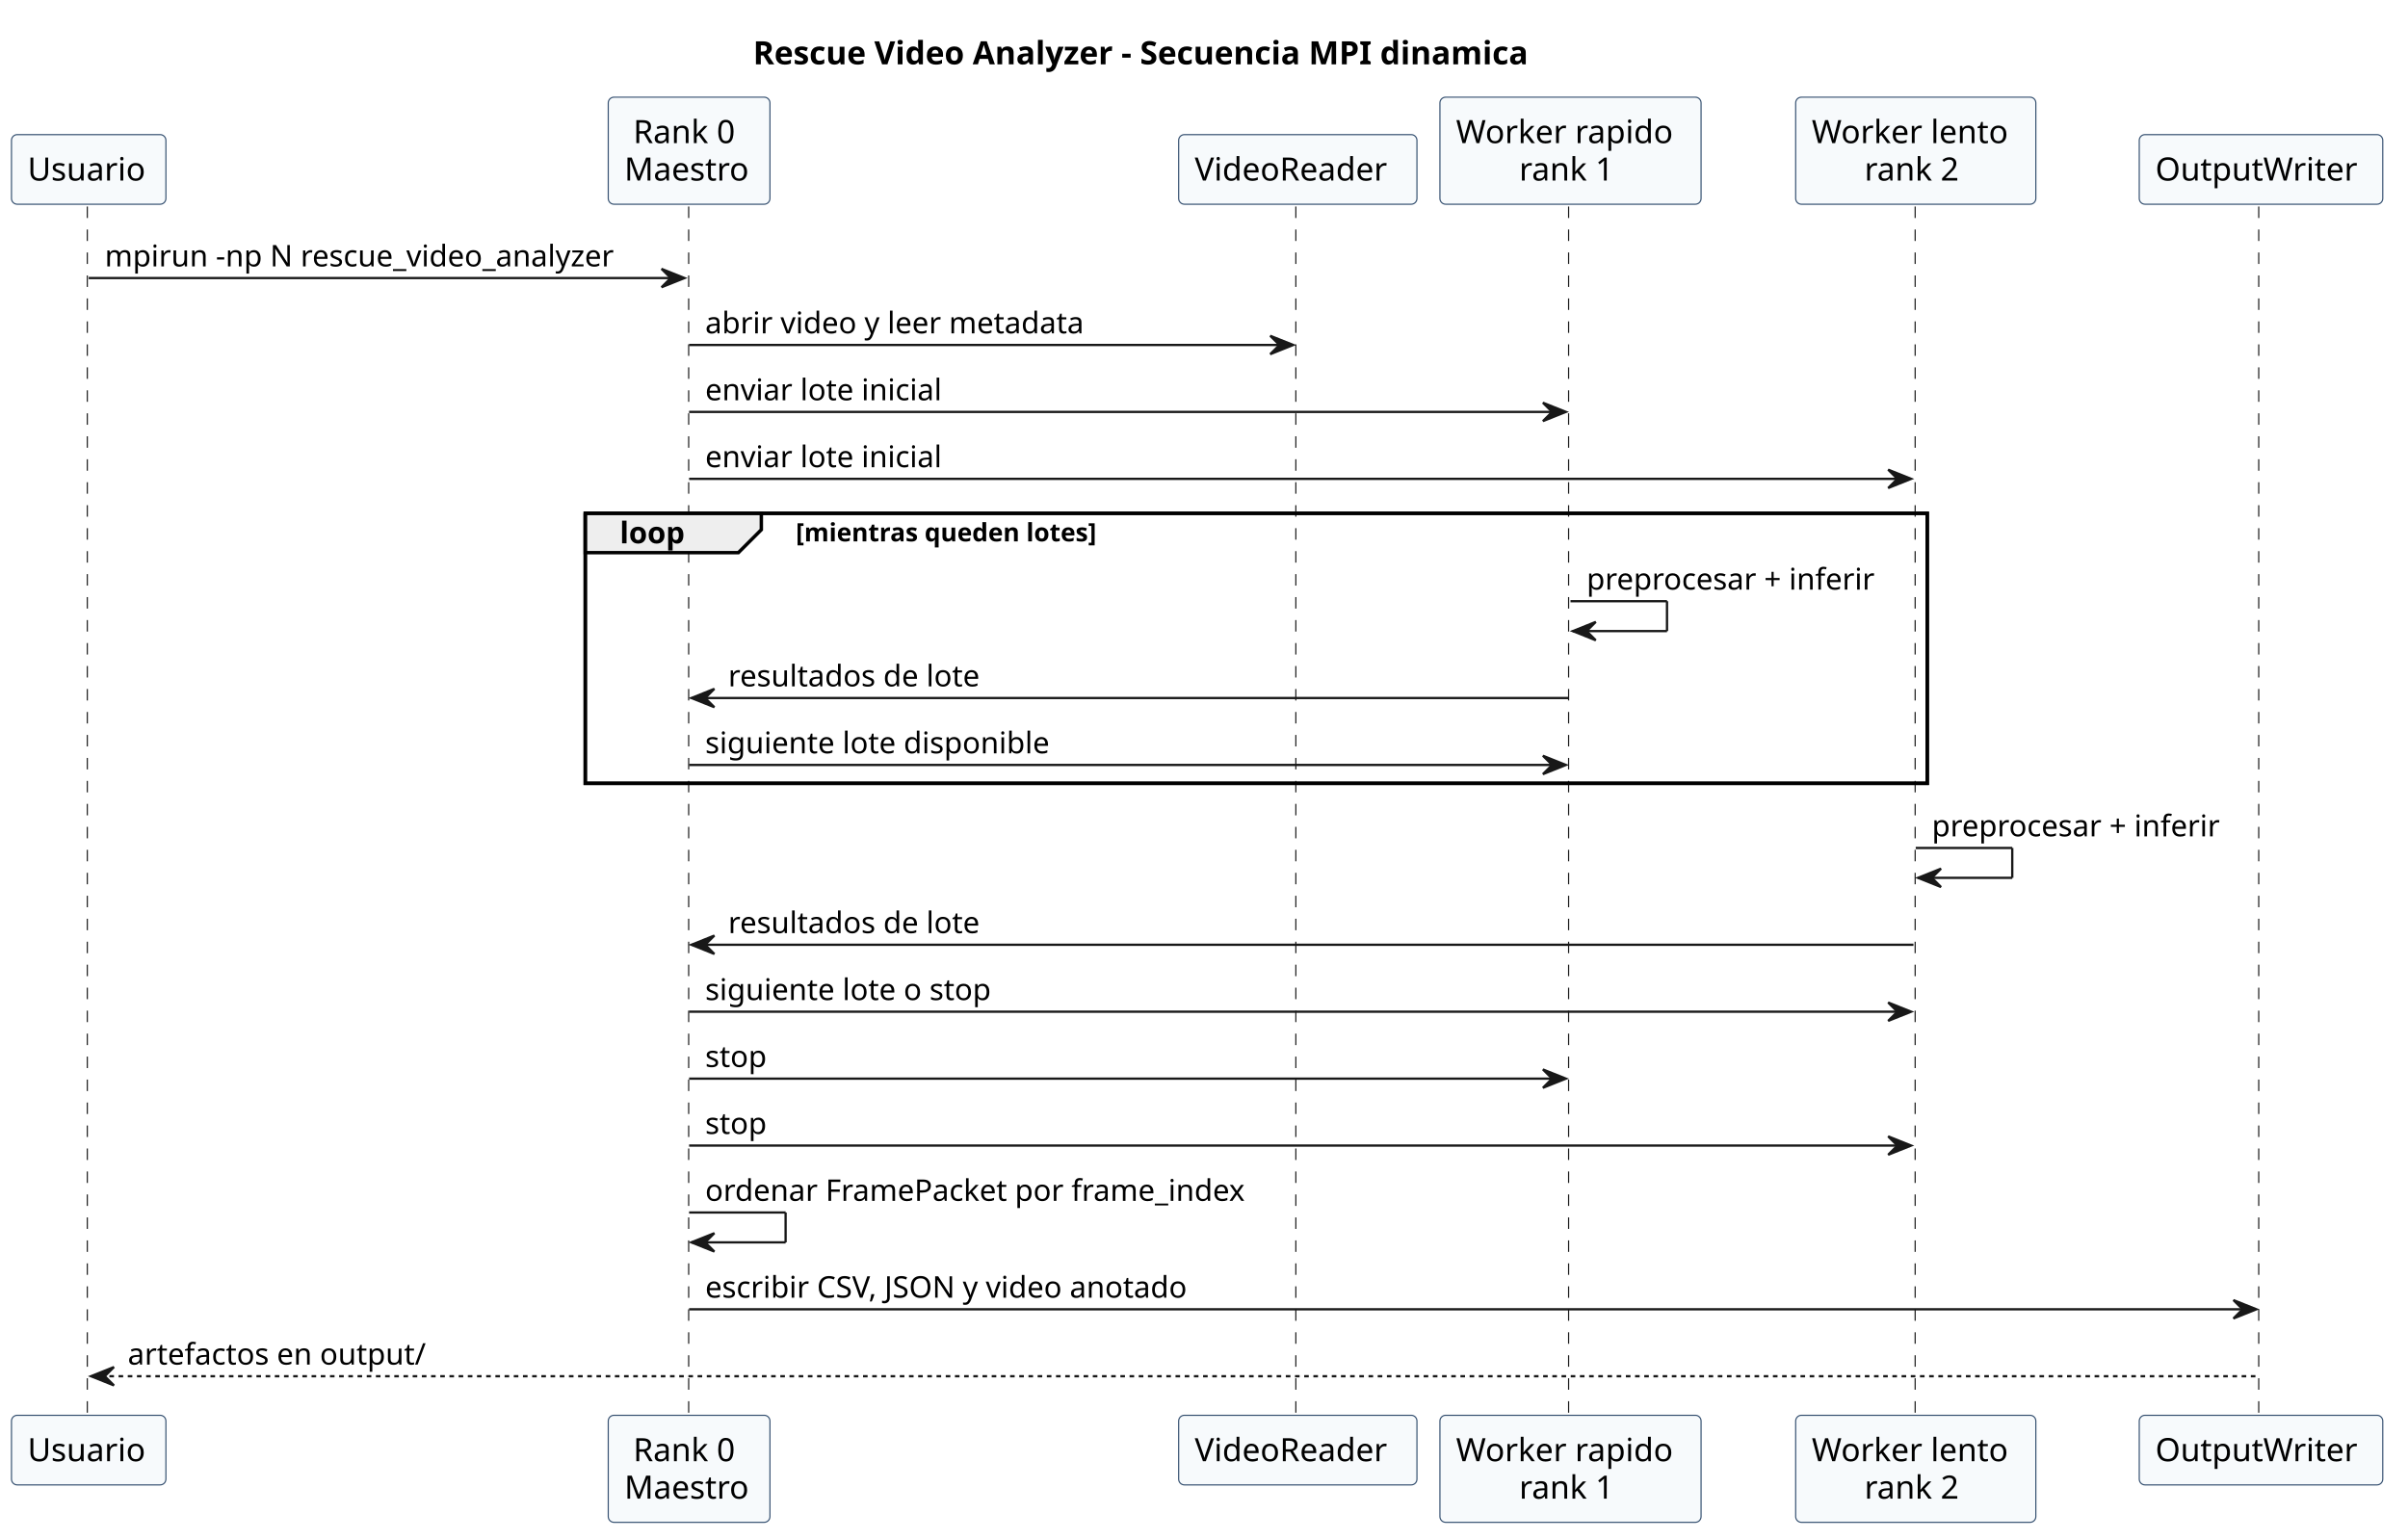
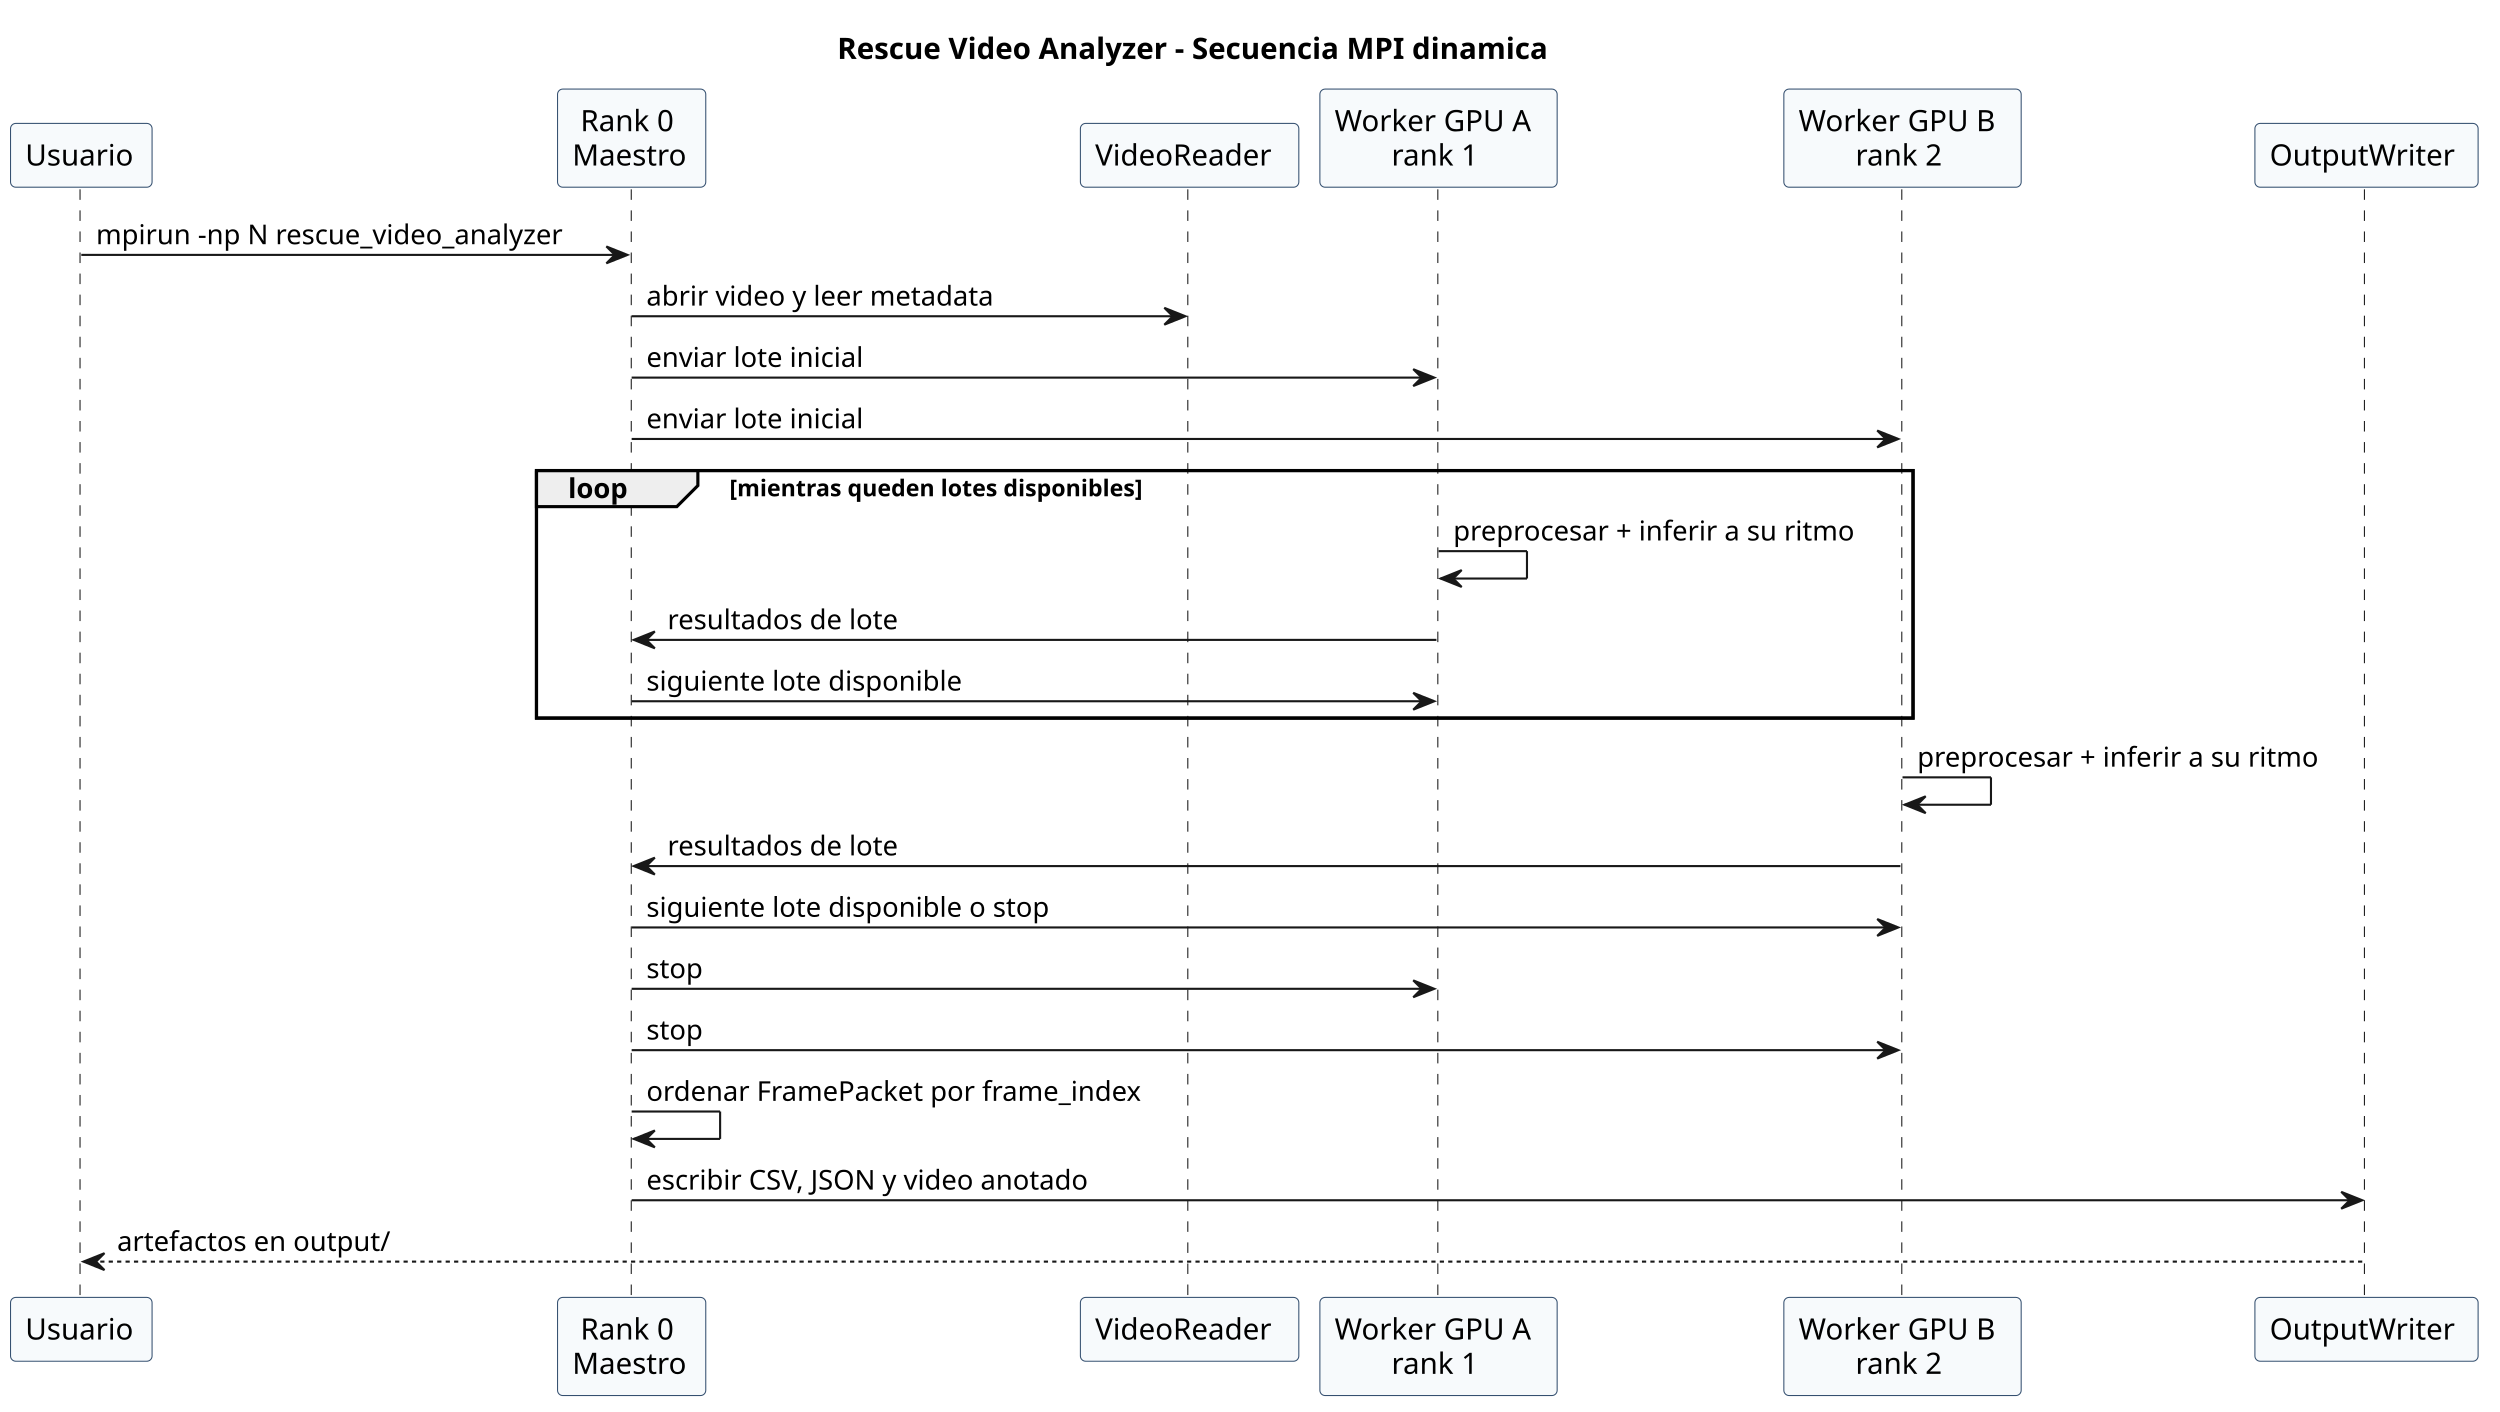
- <svg xmlns="http://www.w3.org/2000/svg" contentStyleType="text/css" data-diagram-type="SEQUENCE" height="670px" preserveAspectRatio="none" style="width:1048px;height:670px;background:#FFFFFF;" version="1.1" viewBox="0 0 1048 670" width="1048px" zoomAndPan="magnify">
+ <svg xmlns="http://www.w3.org/2000/svg" contentStyleType="text/css" data-diagram-type="SEQUENCE" height="670px" preserveAspectRatio="none" style="width:1187px;height:670px;background:#FFFFFF;" version="1.1" viewBox="0 0 1187 670" width="1187px" zoomAndPan="magnify">
  <defs />
  <g>
    <g class="title" data-source-line="1">
-       <text fill="#000000" font-family="sans-serif" font-size="14" font-weight="700" lengthAdjust="spacing" textLength="385.533" x="327.74" y="27.995">Rescue Video Analyzer - Secuencia MPI dinamica</text>
+       <text fill="#000000" font-family="sans-serif" font-size="14" font-weight="700" lengthAdjust="spacing" textLength="385.533" x="397.537" y="27.995">Rescue Video Analyzer - Secuencia MPI dinamica</text>
    </g>
-     <rect fill="none" height="117.531" style="stroke:#000000;stroke-width:1.5;" width="584.044" x="254.721" y="223.422" />
+     <rect fill="none" height="117.531" style="stroke:#000000;stroke-width:1.5;" width="653.592" x="254.721" y="223.422" />
    <g class="participant-lifeline" data-entity-uid="part1" data-qualified-name="User" data-source-line="9" id="part1-lifeline">
      <g>
        <rect fill="#000000" fill-opacity="0" height="527.125" width="8" x="34.602" y="89.891" />
        <line style="stroke:#181818;stroke-width:0.5;stroke-dasharray:5,5;" x1="38" x2="38" y1="89.891" y2="617.016" />
      </g>
    </g>
    <g class="participant-lifeline" data-entity-uid="part2" data-qualified-name="Master" data-source-line="10" id="part2-lifeline">
      <g>
        <rect fill="#000000" fill-opacity="0" height="527.125" width="8" x="295.909" y="89.891" />
        <line style="stroke:#181818;stroke-width:0.5;stroke-dasharray:5,5;" x1="299.721" x2="299.721" y1="89.891" y2="617.016" />
      </g>
    </g>
    <g class="participant-lifeline" data-entity-uid="part3" data-qualified-name="Reader" data-source-line="11" id="part3-lifeline">
      <g>
        <rect fill="#000000" fill-opacity="0" height="527.125" width="8" x="560.826" y="89.891" />
        <line style="stroke:#181818;stroke-width:0.5;stroke-dasharray:5,5;" x1="563.972" x2="563.972" y1="89.891" y2="617.016" />
      </g>
    </g>
-     <g class="participant-lifeline" data-entity-uid="part4" data-qualified-name="Fast" data-source-line="12" id="part4-lifeline">
+     <g class="participant-lifeline" data-entity-uid="part4" data-qualified-name="WorkerA" data-source-line="12" id="part4-lifeline">
      <g>
-         <rect fill="#000000" fill-opacity="0" height="527.125" width="8" x="679.507" y="89.891" />
+         <rect fill="#000000" fill-opacity="0" height="527.125" width="8" x="679.008" y="89.891" />
        <line style="stroke:#181818;stroke-width:0.5;stroke-dasharray:5,5;" x1="682.68" x2="682.68" y1="89.891" y2="617.016" />
      </g>
    </g>
-     <g class="participant-lifeline" data-entity-uid="part5" data-qualified-name="Slow" data-source-line="13" id="part5-lifeline">
+     <g class="participant-lifeline" data-entity-uid="part5" data-qualified-name="WorkerB" data-source-line="13" id="part5-lifeline">
      <g>
-         <rect fill="#000000" fill-opacity="0" height="527.125" width="8" x="829.766" y="89.891" />
-         <line style="stroke:#181818;stroke-width:0.5;stroke-dasharray:5,5;" x1="833.505" x2="833.505" y1="89.891" y2="617.016" />
+         <rect fill="#000000" fill-opacity="0" height="527.125" width="8" x="899.313" y="89.891" />
+         <line style="stroke:#181818;stroke-width:0.5;stroke-dasharray:5,5;" x1="902.971" x2="902.971" y1="89.891" y2="617.016" />
      </g>
    </g>
    <g class="participant-lifeline" data-entity-uid="part6" data-qualified-name="Writer" data-source-line="14" id="part6-lifeline">
      <g>
-         <rect fill="#000000" fill-opacity="0" height="527.125" width="8" x="980.024" y="89.891" />
-         <line style="stroke:#181818;stroke-width:0.5;stroke-dasharray:5,5;" x1="983.036" x2="983.036" y1="89.891" y2="617.016" />
+         <rect fill="#000000" fill-opacity="0" height="527.125" width="8" x="1119.618" y="89.891" />
+         <line style="stroke:#181818;stroke-width:0.5;stroke-dasharray:5,5;" x1="1122.629" x2="1122.629" y1="89.891" y2="617.016" />
      </g>
    </g>
    <g class="participant participant-head" data-entity-uid="part1" data-qualified-name="User" data-source-line="9" id="part1-head">
      <rect fill="#F7FAFC" height="30.297" rx="2.5" ry="2.5" style="stroke:#355070;stroke-width:0.5;" width="67.204" x="5" y="58.594" />
      <text fill="#000000" font-family="sans-serif" font-size="14" lengthAdjust="spacing" textLength="53.204" x="12" y="78.589">Usuario</text>
    </g>
    <g class="participant participant-tail" data-entity-uid="part1" data-qualified-name="User" data-source-line="9" id="part1-tail">
      <rect fill="#F7FAFC" height="30.297" rx="2.5" ry="2.5" style="stroke:#355070;stroke-width:0.5;" width="67.204" x="5" y="616.016" />
      <text fill="#000000" font-family="sans-serif" font-size="14" lengthAdjust="spacing" textLength="53.204" x="12" y="636.011">Usuario</text>
    </g>
    <g class="participant participant-head" data-entity-uid="part2" data-qualified-name="Master" data-source-line="10" id="part2-head">
      <rect fill="#F7FAFC" height="46.594" rx="2.5" ry="2.5" style="stroke:#355070;stroke-width:0.5;" width="70.376" x="264.721" y="42.297" />
      <text fill="#000000" font-family="sans-serif" font-size="14" lengthAdjust="spacing" textLength="48.645" x="275.587" y="62.292">Rank 0</text>
      <text fill="#000000" font-family="sans-serif" font-size="14" lengthAdjust="spacing" textLength="56.376" x="271.721" y="78.589">Maestro</text>
    </g>
    <g class="participant participant-tail" data-entity-uid="part2" data-qualified-name="Master" data-source-line="10" id="part2-tail">
      <rect fill="#F7FAFC" height="46.594" rx="2.5" ry="2.5" style="stroke:#355070;stroke-width:0.5;" width="70.376" x="264.721" y="616.016" />
      <text fill="#000000" font-family="sans-serif" font-size="14" lengthAdjust="spacing" textLength="48.645" x="275.587" y="636.011">Rank 0</text>
      <text fill="#000000" font-family="sans-serif" font-size="14" lengthAdjust="spacing" textLength="56.376" x="271.721" y="652.308">Maestro</text>
    </g>
    <g class="participant participant-head" data-entity-uid="part3" data-qualified-name="Reader" data-source-line="11" id="part3-head">
      <rect fill="#F7FAFC" height="30.297" rx="2.5" ry="2.5" style="stroke:#355070;stroke-width:0.5;" width="103.708" x="512.972" y="58.594" />
      <text fill="#000000" font-family="sans-serif" font-size="14" lengthAdjust="spacing" textLength="89.708" x="519.972" y="78.589">VideoReader</text>
    </g>
    <g class="participant participant-tail" data-entity-uid="part3" data-qualified-name="Reader" data-source-line="11" id="part3-tail">
      <rect fill="#F7FAFC" height="30.297" rx="2.5" ry="2.5" style="stroke:#355070;stroke-width:0.5;" width="103.708" x="512.972" y="616.016" />
      <text fill="#000000" font-family="sans-serif" font-size="14" lengthAdjust="spacing" textLength="89.708" x="519.972" y="636.011">VideoReader</text>
    </g>
-     <g class="participant participant-head" data-entity-uid="part4" data-qualified-name="Fast" data-source-line="12" id="part4-head">
-       <rect fill="#F7FAFC" height="46.594" rx="2.5" ry="2.5" style="stroke:#355070;stroke-width:0.5;" width="113.654" x="626.68" y="42.297" />
-       <text fill="#000000" font-family="sans-serif" font-size="14" lengthAdjust="spacing" textLength="99.654" x="633.68" y="62.292">Worker rapido</text>
-       <text fill="#000000" font-family="sans-serif" font-size="14" lengthAdjust="spacing" textLength="44.673" x="661.17" y="78.589">rank 1</text>
+     <g class="participant participant-head" data-entity-uid="part4" data-qualified-name="WorkerA" data-source-line="12" id="part4-head">
+       <rect fill="#F7FAFC" height="46.594" rx="2.5" ry="2.5" style="stroke:#355070;stroke-width:0.5;" width="112.656" x="626.68" y="42.297" />
+       <text fill="#000000" font-family="sans-serif" font-size="14" lengthAdjust="spacing" textLength="98.656" x="633.68" y="62.292">Worker GPU A</text>
+       <text fill="#000000" font-family="sans-serif" font-size="14" lengthAdjust="spacing" textLength="44.673" x="660.671" y="78.589">rank 1</text>
    </g>
-     <g class="participant participant-tail" data-entity-uid="part4" data-qualified-name="Fast" data-source-line="12" id="part4-tail">
-       <rect fill="#F7FAFC" height="46.594" rx="2.5" ry="2.5" style="stroke:#355070;stroke-width:0.5;" width="113.654" x="626.68" y="616.016" />
-       <text fill="#000000" font-family="sans-serif" font-size="14" lengthAdjust="spacing" textLength="99.654" x="633.68" y="636.011">Worker rapido</text>
-       <text fill="#000000" font-family="sans-serif" font-size="14" lengthAdjust="spacing" textLength="44.673" x="661.17" y="652.308">rank 1</text>
+     <g class="participant participant-tail" data-entity-uid="part4" data-qualified-name="WorkerA" data-source-line="12" id="part4-tail">
+       <rect fill="#F7FAFC" height="46.594" rx="2.5" ry="2.5" style="stroke:#355070;stroke-width:0.5;" width="112.656" x="626.68" y="616.016" />
+       <text fill="#000000" font-family="sans-serif" font-size="14" lengthAdjust="spacing" textLength="98.656" x="633.68" y="636.011">Worker GPU A</text>
+       <text fill="#000000" font-family="sans-serif" font-size="14" lengthAdjust="spacing" textLength="44.673" x="660.671" y="652.308">rank 1</text>
    </g>
-     <g class="participant participant-head" data-entity-uid="part5" data-qualified-name="Slow" data-source-line="13" id="part5-head">
-       <rect fill="#F7FAFC" height="46.594" rx="2.5" ry="2.5" style="stroke:#355070;stroke-width:0.5;" width="104.522" x="781.505" y="42.297" />
-       <text fill="#000000" font-family="sans-serif" font-size="14" lengthAdjust="spacing" textLength="90.522" x="788.505" y="62.292">Worker lento</text>
-       <text fill="#000000" font-family="sans-serif" font-size="14" lengthAdjust="spacing" textLength="44.673" x="811.429" y="78.589">rank 2</text>
+     <g class="participant participant-head" data-entity-uid="part5" data-qualified-name="WorkerB" data-source-line="13" id="part5-head">
+       <rect fill="#F7FAFC" height="46.594" rx="2.5" ry="2.5" style="stroke:#355070;stroke-width:0.5;" width="112.684" x="846.971" y="42.297" />
+       <text fill="#000000" font-family="sans-serif" font-size="14" lengthAdjust="spacing" textLength="98.684" x="853.971" y="62.292">Worker GPU B</text>
+       <text fill="#000000" font-family="sans-serif" font-size="14" lengthAdjust="spacing" textLength="44.673" x="880.977" y="78.589">rank 2</text>
    </g>
-     <g class="participant participant-tail" data-entity-uid="part5" data-qualified-name="Slow" data-source-line="13" id="part5-tail">
-       <rect fill="#F7FAFC" height="46.594" rx="2.5" ry="2.5" style="stroke:#355070;stroke-width:0.5;" width="104.522" x="781.505" y="616.016" />
-       <text fill="#000000" font-family="sans-serif" font-size="14" lengthAdjust="spacing" textLength="90.522" x="788.505" y="636.011">Worker lento</text>
-       <text fill="#000000" font-family="sans-serif" font-size="14" lengthAdjust="spacing" textLength="44.673" x="811.429" y="652.308">rank 2</text>
+     <g class="participant participant-tail" data-entity-uid="part5" data-qualified-name="WorkerB" data-source-line="13" id="part5-tail">
+       <rect fill="#F7FAFC" height="46.594" rx="2.5" ry="2.5" style="stroke:#355070;stroke-width:0.5;" width="112.684" x="846.971" y="616.016" />
+       <text fill="#000000" font-family="sans-serif" font-size="14" lengthAdjust="spacing" textLength="98.684" x="853.971" y="636.011">Worker GPU B</text>
+       <text fill="#000000" font-family="sans-serif" font-size="14" lengthAdjust="spacing" textLength="44.673" x="880.977" y="652.308">rank 2</text>
    </g>
    <g class="participant participant-head" data-entity-uid="part6" data-qualified-name="Writer" data-source-line="14" id="part6-head">
-       <rect fill="#F7FAFC" height="30.297" rx="2.5" ry="2.5" style="stroke:#355070;stroke-width:0.5;" width="105.978" x="931.036" y="58.594" />
-       <text fill="#000000" font-family="sans-serif" font-size="14" lengthAdjust="spacing" textLength="91.978" x="938.036" y="78.589">OutputWriter</text>
+       <rect fill="#F7FAFC" height="30.297" rx="2.5" ry="2.5" style="stroke:#355070;stroke-width:0.5;" width="105.978" x="1070.629" y="58.594" />
+       <text fill="#000000" font-family="sans-serif" font-size="14" lengthAdjust="spacing" textLength="91.978" x="1077.629" y="78.589">OutputWriter</text>
    </g>
    <g class="participant participant-tail" data-entity-uid="part6" data-qualified-name="Writer" data-source-line="14" id="part6-tail">
-       <rect fill="#F7FAFC" height="30.297" rx="2.5" ry="2.5" style="stroke:#355070;stroke-width:0.5;" width="105.978" x="931.036" y="616.016" />
-       <text fill="#000000" font-family="sans-serif" font-size="14" lengthAdjust="spacing" textLength="91.978" x="938.036" y="636.011">OutputWriter</text>
+       <rect fill="#F7FAFC" height="30.297" rx="2.5" ry="2.5" style="stroke:#355070;stroke-width:0.5;" width="105.978" x="1070.629" y="616.016" />
+       <text fill="#000000" font-family="sans-serif" font-size="14" lengthAdjust="spacing" textLength="91.978" x="1077.629" y="636.011">OutputWriter</text>
    </g>
    <g class="message" data-entity-1="part1" data-entity-2="part2" data-source-line="16" id="msg1">
      <polygon fill="#181818" points="287.909,117.023,297.909,121.023,287.909,125.023,291.909,121.023" style="stroke:#181818;stroke-width:1;" />
      <line style="stroke:#181818;stroke-width:1;" x1="38.602" x2="293.909" y1="121.023" y2="121.023" />
      <text fill="#000000" font-family="sans-serif" font-size="13" lengthAdjust="spacing" textLength="237.307" x="45.602" y="115.957">mpirun -np N rescue_video_analyzer</text>
    </g>
    <g class="message" data-entity-1="part2" data-entity-2="part3" data-source-line="17" id="msg2">
      <polygon fill="#181818" points="552.826,146.156,562.826,150.156,552.826,154.156,556.826,150.156" style="stroke:#181818;stroke-width:1;" />
      <line style="stroke:#181818;stroke-width:1;" x1="299.909" x2="558.826" y1="150.156" y2="150.156" />
      <text fill="#000000" font-family="sans-serif" font-size="13" lengthAdjust="spacing" textLength="178.21" x="306.909" y="145.09">abrir video y leer metadata</text>
    </g>
    <g class="message" data-entity-1="part2" data-entity-2="part4" data-source-line="18" id="msg3">
-       <polygon fill="#181818" points="671.507,175.289,681.507,179.289,671.507,183.289,675.507,179.289" style="stroke:#181818;stroke-width:1;" />
-       <line style="stroke:#181818;stroke-width:1;" x1="299.909" x2="677.507" y1="179.289" y2="179.289" />
+       <polygon fill="#181818" points="671.008,175.289,681.008,179.289,671.008,183.289,675.008,179.289" style="stroke:#181818;stroke-width:1;" />
+       <line style="stroke:#181818;stroke-width:1;" x1="299.909" x2="677.008" y1="179.289" y2="179.289" />
      <text fill="#000000" font-family="sans-serif" font-size="13" lengthAdjust="spacing" textLength="111.579" x="306.909" y="174.223">enviar lote inicial</text>
    </g>
    <g class="message" data-entity-1="part2" data-entity-2="part5" data-source-line="19" id="msg4">
-       <polygon fill="#181818" points="821.766,204.422,831.766,208.422,821.766,212.422,825.766,208.422" style="stroke:#181818;stroke-width:1;" />
-       <line style="stroke:#181818;stroke-width:1;" x1="299.909" x2="827.766" y1="208.422" y2="208.422" />
+       <polygon fill="#181818" points="891.313,204.422,901.313,208.422,891.313,212.422,895.313,208.422" style="stroke:#181818;stroke-width:1;" />
+       <line style="stroke:#181818;stroke-width:1;" x1="299.909" x2="897.313" y1="208.422" y2="208.422" />
      <text fill="#000000" font-family="sans-serif" font-size="13" lengthAdjust="spacing" textLength="111.579" x="306.909" y="203.356">enviar lote inicial</text>
    </g>
    <path d="M254.721,223.422 L331.345,223.422 L331.345,230.555 L321.345,240.555 L254.721,240.555 L254.721,223.422" fill="#EEEEEE" style="stroke:#000000;stroke-width:1.5;" />
-     <rect fill="none" height="117.531" style="stroke:#000000;stroke-width:1.5;" width="584.044" x="254.721" y="223.422" />
+     <rect fill="none" height="117.531" style="stroke:#000000;stroke-width:1.5;" width="653.592" x="254.721" y="223.422" />
    <text fill="#000000" font-family="sans-serif" font-size="13" font-weight="700" lengthAdjust="spacing" textLength="31.624" x="269.721" y="236.489">loop</text>
-     <text fill="#000000" font-family="sans-serif" font-size="11" font-weight="700" lengthAdjust="spacing" textLength="149.816" x="346.345" y="235.632">[mientras queden lotes]</text>
+     <text fill="#000000" font-family="sans-serif" font-size="11" font-weight="700" lengthAdjust="spacing" textLength="224.523" x="346.345" y="235.632">[mientras queden lotes disponibles]</text>
    <g class="message" data-entity-1="part4" data-entity-2="part4" data-source-line="22" id="msg5">
-       <line style="stroke:#181818;stroke-width:1;" x1="683.507" x2="725.507" y1="261.688" y2="261.688" />
-       <line style="stroke:#181818;stroke-width:1;" x1="725.507" x2="725.507" y1="261.688" y2="274.688" />
-       <line style="stroke:#181818;stroke-width:1;" x1="684.507" x2="725.507" y1="274.688" y2="274.688" />
-       <polygon fill="#181818" points="694.507,270.688,684.507,274.688,694.507,278.688,690.507,274.688" style="stroke:#181818;stroke-width:1;" />
-       <text fill="#000000" font-family="sans-serif" font-size="13" lengthAdjust="spacing" textLength="136.259" x="690.507" y="256.622">preprocesar + inferir</text>
+       <line style="stroke:#181818;stroke-width:1;" x1="683.008" x2="725.008" y1="261.688" y2="261.688" />
+       <line style="stroke:#181818;stroke-width:1;" x1="725.008" x2="725.008" y1="261.688" y2="274.688" />
+       <line style="stroke:#181818;stroke-width:1;" x1="684.008" x2="725.008" y1="274.688" y2="274.688" />
+       <polygon fill="#181818" points="694.008,270.688,684.008,274.688,694.008,278.688,690.008,274.688" style="stroke:#181818;stroke-width:1;" />
+       <text fill="#000000" font-family="sans-serif" font-size="13" lengthAdjust="spacing" textLength="206.305" x="690.008" y="256.622">preprocesar + inferir a su ritmo</text>
    </g>
    <g class="message" data-entity-1="part4" data-entity-2="part2" data-source-line="23" id="msg6">
      <polygon fill="#181818" points="310.909,299.82,300.909,303.82,310.909,307.82,306.909,303.82" style="stroke:#181818;stroke-width:1;" />
-       <line style="stroke:#181818;stroke-width:1;" x1="304.909" x2="682.507" y1="303.82" y2="303.82" />
+       <line style="stroke:#181818;stroke-width:1;" x1="304.909" x2="682.008" y1="303.82" y2="303.82" />
      <text fill="#000000" font-family="sans-serif" font-size="13" lengthAdjust="spacing" textLength="117.184" x="316.909" y="298.754">resultados de lote</text>
    </g>
    <g class="message" data-entity-1="part2" data-entity-2="part4" data-source-line="24" id="msg7">
-       <polygon fill="#181818" points="671.507,328.953,681.507,332.953,671.507,336.953,675.507,332.953" style="stroke:#181818;stroke-width:1;" />
-       <line style="stroke:#181818;stroke-width:1;" x1="299.909" x2="677.507" y1="332.953" y2="332.953" />
+       <polygon fill="#181818" points="671.008,328.953,681.008,332.953,671.008,336.953,675.008,332.953" style="stroke:#181818;stroke-width:1;" />
+       <line style="stroke:#181818;stroke-width:1;" x1="299.909" x2="677.008" y1="332.953" y2="332.953" />
      <text fill="#000000" font-family="sans-serif" font-size="13" lengthAdjust="spacing" textLength="159.301" x="306.909" y="327.887">siguiente lote disponible</text>
    </g>
    <g class="message" data-entity-1="part5" data-entity-2="part5" data-source-line="27" id="msg8">
-       <line style="stroke:#181818;stroke-width:1;" x1="833.766" x2="875.766" y1="369.086" y2="369.086" />
-       <line style="stroke:#181818;stroke-width:1;" x1="875.766" x2="875.766" y1="369.086" y2="382.086" />
-       <line style="stroke:#181818;stroke-width:1;" x1="834.766" x2="875.766" y1="382.086" y2="382.086" />
-       <polygon fill="#181818" points="844.766,378.086,834.766,382.086,844.766,386.086,840.766,382.086" style="stroke:#181818;stroke-width:1;" />
-       <text fill="#000000" font-family="sans-serif" font-size="13" lengthAdjust="spacing" textLength="136.259" x="840.766" y="364.02">preprocesar + inferir</text>
+       <line style="stroke:#181818;stroke-width:1;" x1="903.313" x2="945.313" y1="369.086" y2="369.086" />
+       <line style="stroke:#181818;stroke-width:1;" x1="945.313" x2="945.313" y1="369.086" y2="382.086" />
+       <line style="stroke:#181818;stroke-width:1;" x1="904.313" x2="945.313" y1="382.086" y2="382.086" />
+       <polygon fill="#181818" points="914.313,378.086,904.313,382.086,914.313,386.086,910.313,382.086" style="stroke:#181818;stroke-width:1;" />
+       <text fill="#000000" font-family="sans-serif" font-size="13" lengthAdjust="spacing" textLength="206.305" x="910.313" y="364.02">preprocesar + inferir a su ritmo</text>
    </g>
    <g class="message" data-entity-1="part5" data-entity-2="part2" data-source-line="28" id="msg9">
      <polygon fill="#181818" points="310.909,407.219,300.909,411.219,310.909,415.219,306.909,411.219" style="stroke:#181818;stroke-width:1;" />
-       <line style="stroke:#181818;stroke-width:1;" x1="304.909" x2="832.766" y1="411.219" y2="411.219" />
+       <line style="stroke:#181818;stroke-width:1;" x1="304.909" x2="902.313" y1="411.219" y2="411.219" />
      <text fill="#000000" font-family="sans-serif" font-size="13" lengthAdjust="spacing" textLength="117.184" x="316.909" y="406.153">resultados de lote</text>
    </g>
    <g class="message" data-entity-1="part2" data-entity-2="part5" data-source-line="29" id="msg10">
-       <polygon fill="#181818" points="821.766,436.352,831.766,440.352,821.766,444.352,825.766,440.352" style="stroke:#181818;stroke-width:1;" />
-       <line style="stroke:#181818;stroke-width:1;" x1="299.909" x2="827.766" y1="440.352" y2="440.352" />
-       <text fill="#000000" font-family="sans-serif" font-size="13" lengthAdjust="spacing" textLength="132.907" x="306.909" y="435.286">siguiente lote o stop</text>
+       <polygon fill="#181818" points="891.313,436.352,901.313,440.352,891.313,444.352,895.313,440.352" style="stroke:#181818;stroke-width:1;" />
+       <line style="stroke:#181818;stroke-width:1;" x1="299.909" x2="897.313" y1="440.352" y2="440.352" />
+       <text fill="#000000" font-family="sans-serif" font-size="13" lengthAdjust="spacing" textLength="203.595" x="306.909" y="435.286">siguiente lote disponible o stop</text>
    </g>
    <g class="message" data-entity-1="part2" data-entity-2="part4" data-source-line="31" id="msg11">
-       <polygon fill="#181818" points="671.507,465.484,681.507,469.484,671.507,473.484,675.507,469.484" style="stroke:#181818;stroke-width:1;" />
-       <line style="stroke:#181818;stroke-width:1;" x1="299.909" x2="677.507" y1="469.484" y2="469.484" />
+       <polygon fill="#181818" points="671.008,465.484,681.008,469.484,671.008,473.484,675.008,469.484" style="stroke:#181818;stroke-width:1;" />
+       <line style="stroke:#181818;stroke-width:1;" x1="299.909" x2="677.008" y1="469.484" y2="469.484" />
      <text fill="#000000" font-family="sans-serif" font-size="13" lengthAdjust="spacing" textLength="28.076" x="306.909" y="464.418">stop</text>
    </g>
    <g class="message" data-entity-1="part2" data-entity-2="part5" data-source-line="32" id="msg12">
-       <polygon fill="#181818" points="821.766,494.617,831.766,498.617,821.766,502.617,825.766,498.617" style="stroke:#181818;stroke-width:1;" />
-       <line style="stroke:#181818;stroke-width:1;" x1="299.909" x2="827.766" y1="498.617" y2="498.617" />
+       <polygon fill="#181818" points="891.313,494.617,901.313,498.617,891.313,502.617,895.313,498.617" style="stroke:#181818;stroke-width:1;" />
+       <line style="stroke:#181818;stroke-width:1;" x1="299.909" x2="897.313" y1="498.617" y2="498.617" />
      <text fill="#000000" font-family="sans-serif" font-size="13" lengthAdjust="spacing" textLength="28.076" x="306.909" y="493.551">stop</text>
    </g>
    <g class="message" data-entity-1="part2" data-entity-2="part2" data-source-line="33" id="msg13">
      <line style="stroke:#181818;stroke-width:1;" x1="299.909" x2="341.909" y1="527.75" y2="527.75" />
      <line style="stroke:#181818;stroke-width:1;" x1="341.909" x2="341.909" y1="527.75" y2="540.75" />
      <line style="stroke:#181818;stroke-width:1;" x1="300.909" x2="341.909" y1="540.75" y2="540.75" />
      <polygon fill="#181818" points="310.909,536.75,300.909,540.75,310.909,544.75,306.909,540.75" style="stroke:#181818;stroke-width:1;" />
      <text fill="#000000" font-family="sans-serif" font-size="13" lengthAdjust="spacing" textLength="250.917" x="306.909" y="522.684">ordenar FramePacket por frame_index</text>
    </g>
    <g class="message" data-entity-1="part2" data-entity-2="part6" data-source-line="34" id="msg14">
-       <polygon fill="#181818" points="972.024,565.883,982.024,569.883,972.024,573.883,976.024,569.883" style="stroke:#181818;stroke-width:1;" />
-       <line style="stroke:#181818;stroke-width:1;" x1="299.909" x2="978.024" y1="569.883" y2="569.883" />
+       <polygon fill="#181818" points="1111.618,565.883,1121.618,569.883,1111.618,573.883,1115.618,569.883" style="stroke:#181818;stroke-width:1;" />
+       <line style="stroke:#181818;stroke-width:1;" x1="299.909" x2="1117.618" y1="569.883" y2="569.883" />
      <text fill="#000000" font-family="sans-serif" font-size="13" lengthAdjust="spacing" textLength="227.773" x="306.909" y="564.817">escribir CSV, JSON y video anotado</text>
    </g>
    <g class="message" data-entity-1="part6" data-entity-2="part1" data-source-line="35" id="msg15">
      <polygon fill="#181818" points="49.602,595.016,39.602,599.016,49.602,603.016,45.602,599.016" style="stroke:#181818;stroke-width:1;" />
-       <line style="stroke:#181818;stroke-width:1;stroke-dasharray:2,2;" x1="43.602" x2="983.024" y1="599.016" y2="599.016" />
+       <line style="stroke:#181818;stroke-width:1;stroke-dasharray:2,2;" x1="43.602" x2="1122.618" y1="599.016" y2="599.016" />
      <text fill="#000000" font-family="sans-serif" font-size="13" lengthAdjust="spacing" textLength="137.681" x="55.602" y="593.95">artefactos en output/</text>
    </g>
  </g>
</svg>
